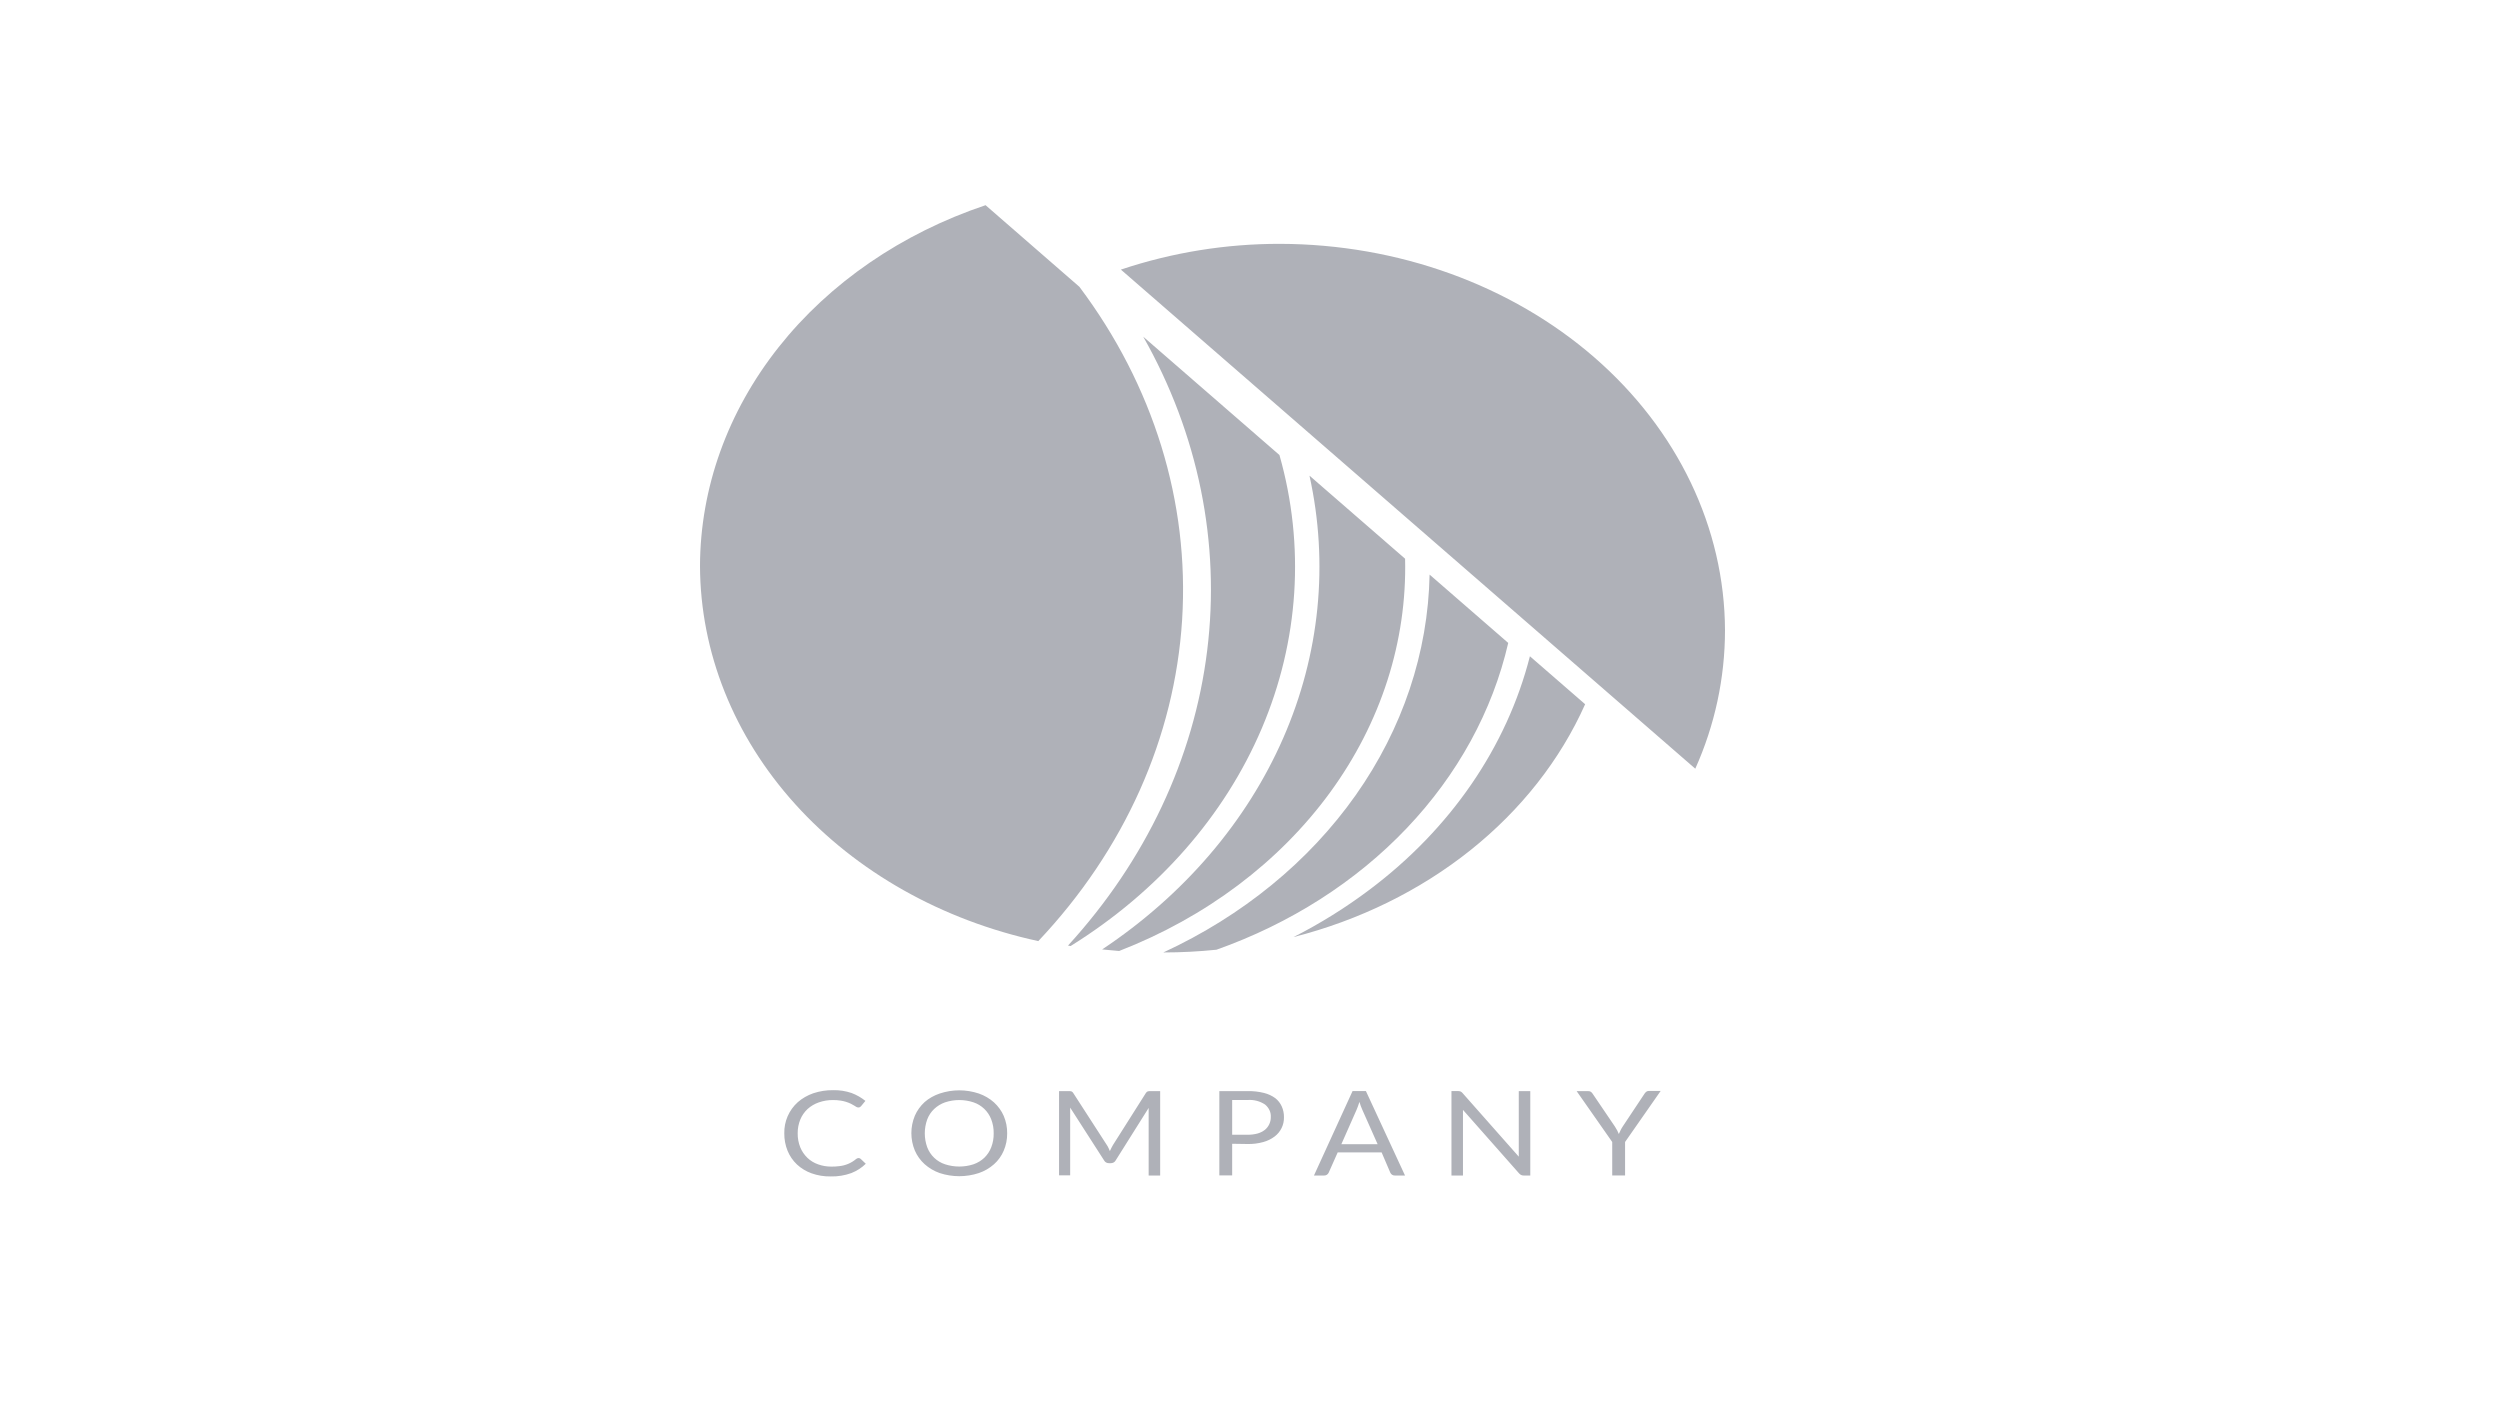
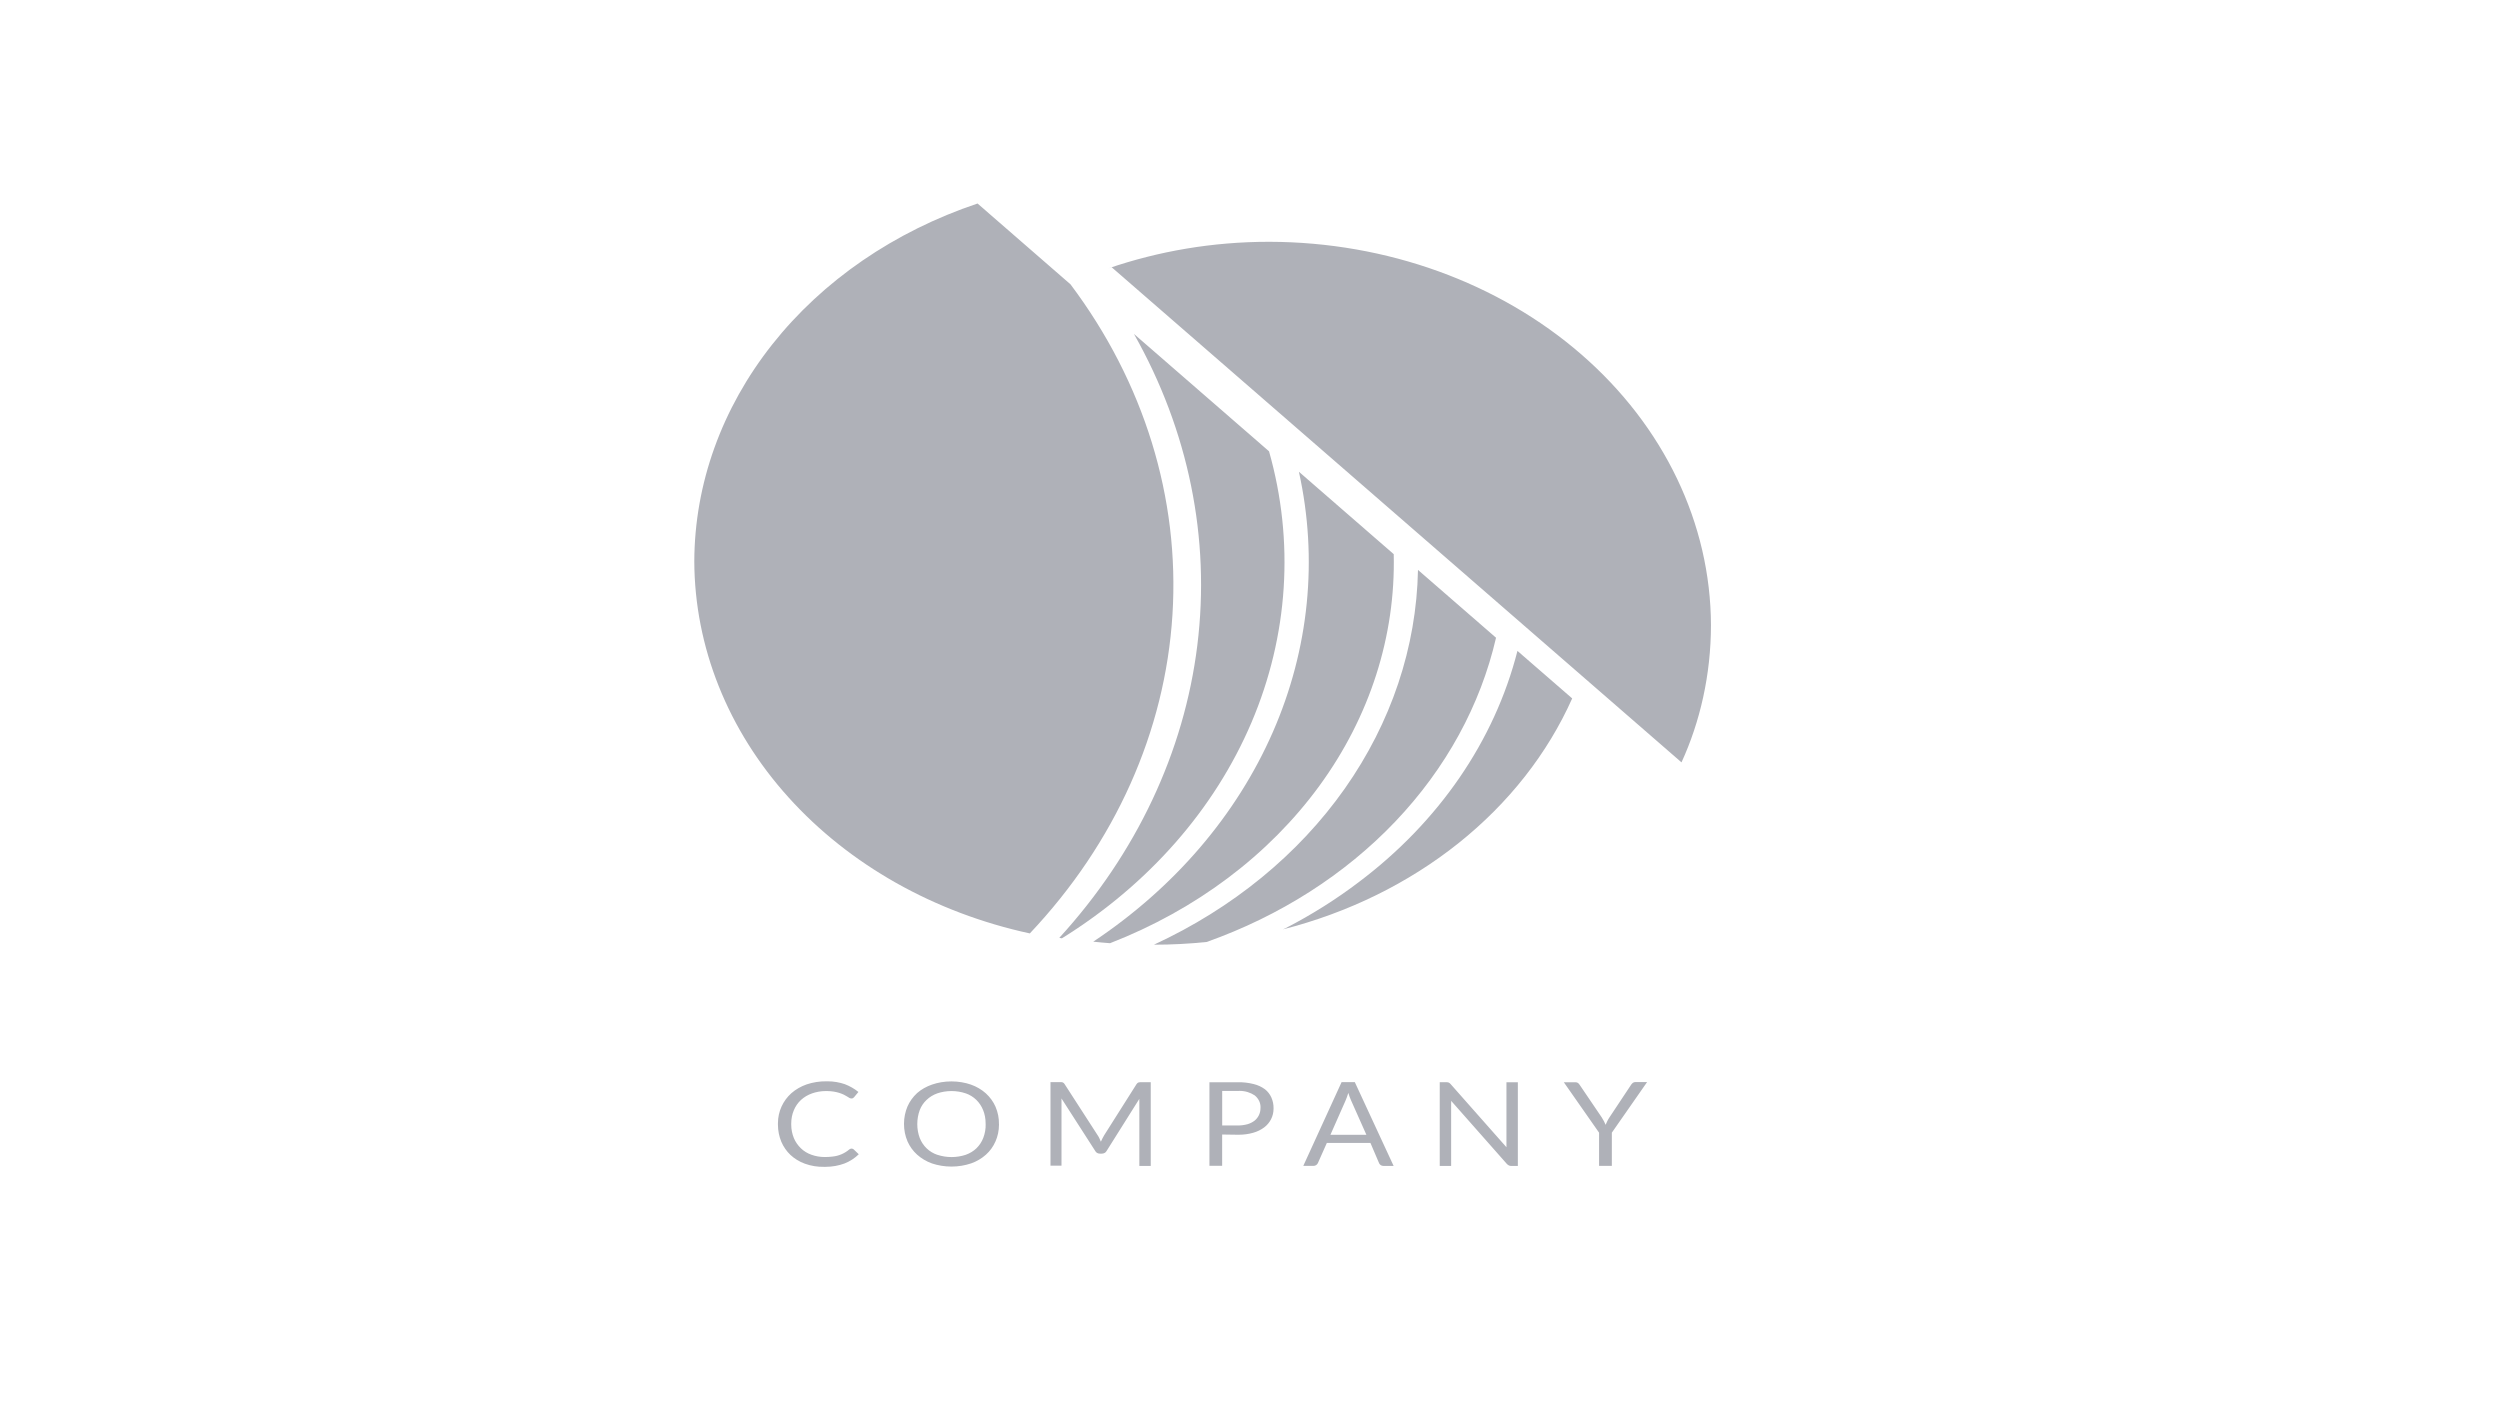
- <svg xmlns="http://www.w3.org/2000/svg" width="106" height="60" fill="none">
-   <path fill="#AFB1B8" d="M36.406 49.101c.016 0 .032.004.046.01a.121.121 0 0 1 .039.024l.218.208c-.17.169-.379.304-.614.396a2.39 2.39 0 0 1-.87.142c-.28.005-.558-.04-.817-.133a1.794 1.794 0 0 1-.617-.374 1.674 1.674 0 0 1-.397-.578 1.926 1.926 0 0 1-.14-.742 1.724 1.724 0 0 1 .573-1.322c.186-.163.409-.291.654-.377.269-.09.555-.135.843-.132a2.27 2.27 0 0 1 .782.12c.216.082.414.195.587.335l-.183.222a.178.178 0 0 1-.046.04.125.125 0 0 1-.074.017.178.178 0 0 1-.08-.023l-.097-.06-.137-.076a1.548 1.548 0 0 0-.43-.132 1.891 1.891 0 0 0-.325-.024 1.76 1.76 0 0 0-.605.1 1.39 1.39 0 0 0-.475.28c-.136.128-.24.28-.308.445a1.5 1.5 0 0 0-.111.587 1.53 1.53 0 0 0 .111.597c.067.164.17.314.303.443.125.12.28.215.453.275.178.064.368.096.561.095.111.001.223-.005.333-.019a1.316 1.316 0 0 0 .72-.306.171.171 0 0 1 .103-.038ZM42.704 48.054a1.81 1.81 0 0 1-.147.737 1.594 1.594 0 0 1-.41.572 1.889 1.889 0 0 1-.645.375 2.655 2.655 0 0 1-1.658 0 1.91 1.91 0 0 1-.64-.377 1.678 1.678 0 0 1-.415-.578 1.922 1.922 0 0 1 0-1.475c.093-.216.234-.413.415-.58.182-.159.4-.282.64-.363a2.61 2.61 0 0 1 1.658 0c.242.085.461.213.643.376.18.165.32.36.412.571.101.238.151.489.147.742Zm-.572 0a1.566 1.566 0 0 0-.104-.593 1.22 1.22 0 0 0-.752-.722 1.918 1.918 0 0 0-1.205 0 1.295 1.295 0 0 0-.461.28 1.191 1.191 0 0 0-.295.443 1.737 1.737 0 0 0 0 1.184 1.209 1.209 0 0 0 .756.72c.388.127.816.127 1.205 0 .175-.061.332-.156.46-.277.131-.129.23-.28.292-.443.073-.19.108-.391.104-.592ZM47.001 48.675l.058.132c.021-.047.04-.09.062-.132a1.23 1.23 0 0 1 .071-.13l1.393-2.201c.028-.038.052-.062.08-.069a.373.373 0 0 1 .114-.012h.412v3.58h-.488V47.1a.938.938 0 0 1 0-.124L47.3 49.208a.203.203 0 0 1-.082.081.246.246 0 0 1-.12.03h-.079a.243.243 0 0 1-.12-.03.2.2 0 0 1-.081-.081l-1.443-2.246V49.835h-.471v-3.572h.411a.373.373 0 0 1 .115.012c.034.015.06.039.076.069l1.423 2.203a.76.76 0 0 1 .071.128ZM52.244 48.497v1.34H51.7v-3.574h1.216c.23-.004.458.023.679.078.176.044.34.12.48.223a.922.922 0 0 1 .272.35c.065.146.096.302.093.458a.993.993 0 0 1-.395.815c-.14.107-.305.188-.483.236a2.3 2.3 0 0 1-.657.083l-.66-.01Zm0-.384h.66c.143.002.286-.017.423-.054a.924.924 0 0 0 .305-.154.686.686 0 0 0 .25-.538.605.605 0 0 0-.054-.291.69.69 0 0 0-.19-.244 1.172 1.172 0 0 0-.734-.192h-.66v1.473ZM59.573 49.842h-.43a.205.205 0 0 1-.12-.033.222.222 0 0 1-.072-.083l-.37-.864h-1.863l-.384.864a.205.205 0 0 1-.19.116h-.432l1.636-3.58h.567l1.658 3.58Zm-2.7-1.329h1.538l-.648-1.457c-.05-.11-.09-.222-.123-.336l-.063.187c-.019.057-.04.11-.06.152l-.643 1.454ZM61.929 46.28c.032.015.06.037.081.063l2.386 2.699v-2.779h.488v3.58h-.272a.265.265 0 0 1-.112-.022.299.299 0 0 1-.088-.066l-2.382-2.696a.974.974 0 0 1 0 .123v2.66h-.488v-3.58h.289c.033 0 .067.006.098.017ZM68.903 48.419v1.421h-.545V48.42l-1.508-2.156h.488a.197.197 0 0 1 .117.03c.03.024.055.051.074.081l.943 1.391c.038.06.071.114.098.166.028.052.05.102.069.151l.07-.154c.027-.056.058-.11.093-.163l.93-1.4a.376.376 0 0 1 .07-.076.182.182 0 0 1 .118-.035h.493l-1.51 2.165ZM46.731 40.256c.237.026.477.047.72.066 3.679-1.43 6.791-3.77 8.948-6.728 2.156-2.958 3.261-6.403 3.177-9.904l-4.054-3.522c.824 3.727.438 7.58-1.114 11.128-1.553 3.548-4.21 6.65-7.677 8.96Z" />
-   <path fill="#AFB1B8" d="m45.284 40.092.109.02c3.704-2.303 6.527-5.517 8.106-9.228 1.579-3.711 1.84-7.749.75-11.59l-5.775-5.017c2.335 4.124 3.276 8.74 2.71 13.31-.564 4.57-2.61 8.906-5.9 12.505ZM64.868 27.826c-.981 3.847-3.364 7.316-6.794 9.893a21.629 21.629 0 0 1-3.229 2.013c2.794-.713 5.361-1.974 7.505-3.686s3.807-3.829 4.86-6.187l-2.342-2.033Z" />
-   <path fill="#AFB1B8" d="m63.949 27.26-3.334-2.897c-.064 3.303-1.145 6.531-3.13 9.348-1.986 2.818-4.804 5.122-8.16 6.673h.016c.748 0 1.495-.04 2.238-.116 3.137-1.113 5.909-2.883 8.067-5.153 2.159-2.27 3.637-4.968 4.303-7.855ZM45.766 12.16 41.788 8.7c-3.556 1.194-6.614 3.293-8.775 6.022-2.16 2.73-3.322 5.961-3.333 9.274.013 3.66 1.431 7.212 4.03 10.093 2.597 2.88 6.227 4.927 10.314 5.814 3.648-3.862 5.785-8.634 6.098-13.623.313-4.99-1.213-9.935-4.356-14.12ZM73.14 26.727c-.014-4.342-2.006-8.503-5.54-11.574-3.534-3.07-8.324-4.801-13.322-4.814a21.18 21.18 0 0 0-6.753 1.092L71.88 32.593a14.352 14.352 0 0 0 1.26-5.866Z" />
+ <svg xmlns="http://www.w3.org/2000/svg" version="1.1" width="57" height="32" viewBox="0 0 57 32">
+   <path fill="#afb1b8" d="M19.418 26.188c0.009 0 0.017 0.002 0.025 0.005s0.015 0.007 0.021 0.013l-0-0 0.116 0.111c-0.091 0.090-0.202 0.162-0.327 0.211-0.129 0.048-0.278 0.076-0.434 0.076-0.011 0-0.021-0-0.032-0l0.002 0c-0.149 0.003-0.298-0.021-0.436-0.071-0.128-0.046-0.237-0.114-0.33-0.2l0.001 0.001c-0.090-0.085-0.161-0.188-0.21-0.302l-0.002-0.006c-0.047-0.114-0.075-0.246-0.075-0.385 0-0.004 0-0.008 0-0.012v0.001c-0-0.006-0-0.013-0-0.020 0-0.272 0.118-0.516 0.305-0.684l0.001-0.001c0.099-0.087 0.218-0.155 0.349-0.201 0.143-0.048 0.296-0.072 0.45-0.070 0.008-0 0.018-0 0.028-0 0.139 0 0.273 0.024 0.398 0.067l-0.009-0.003c0.115 0.044 0.221 0.104 0.313 0.179l-0.098 0.118c-0.007 0.008-0.015 0.015-0.024 0.021l-0 0c-0.010 0.006-0.021 0.009-0.034 0.009-0.002 0-0.004-0-0.006-0l0 0c-0.016-0.001-0.030-0.005-0.043-0.012l0 0-0.052-0.032-0.073-0.041c-0.066-0.032-0.144-0.057-0.225-0.070l-0.005-0.001c-0.048-0.008-0.104-0.013-0.161-0.013-0.004 0-0.009 0-0.013 0h0.001c-0.003-0-0.007-0-0.011-0-0.112 0-0.219 0.020-0.319 0.055l0.007-0.002c-0.098 0.034-0.182 0.085-0.254 0.15l0.001-0.001c-0.073 0.068-0.128 0.149-0.164 0.237-0.038 0.089-0.059 0.193-0.059 0.302 0 0.004 0 0.008 0 0.011v-0.001c-0 0.004-0 0.008-0 0.013 0 0.11 0.022 0.215 0.061 0.311l-0.002-0.005c0.036 0.087 0.091 0.167 0.162 0.236 0.067 0.064 0.149 0.115 0.242 0.147 0.095 0.034 0.196 0.051 0.299 0.051 0.059 0.001 0.119-0.003 0.178-0.010 0.148-0.015 0.28-0.074 0.385-0.164l-0.001 0.001c0.015-0.012 0.034-0.020 0.055-0.020h0zM22.777 25.629c0 0.003 0 0.008 0 0.012 0 0.138-0.029 0.269-0.081 0.387l0.002-0.006c-0.052 0.12-0.126 0.222-0.218 0.304l-0.001 0.001c-0.097 0.086-0.211 0.154-0.337 0.198l-0.007 0.002c-0.132 0.045-0.284 0.071-0.442 0.071s-0.31-0.026-0.452-0.074l0.010 0.003c-0.132-0.047-0.245-0.115-0.342-0.202l0.001 0.001c-0.093-0.084-0.168-0.187-0.219-0.303l-0.002-0.006c-0.050-0.116-0.078-0.251-0.078-0.393s0.029-0.277 0.081-0.4l-0.003 0.007c0.050-0.115 0.125-0.22 0.221-0.309 0.097-0.085 0.213-0.15 0.341-0.194 0.132-0.046 0.284-0.072 0.442-0.072s0.31 0.026 0.452 0.075l-0.010-0.003c0.129 0.045 0.246 0.114 0.343 0.201 0.096 0.088 0.171 0.192 0.22 0.305 0.054 0.127 0.081 0.261 0.078 0.396zM22.472 25.629c0-0.005 0-0.011 0-0.017 0-0.108-0.020-0.211-0.058-0.305l0.002 0.006c-0.071-0.182-0.216-0.322-0.396-0.384l-0.005-0.001c-0.096-0.033-0.206-0.052-0.321-0.052s-0.225 0.019-0.329 0.054l0.007-0.002c-0.096 0.034-0.178 0.085-0.246 0.15l0-0c-0.068 0.064-0.122 0.143-0.156 0.232l-0.001 0.004c-0.035 0.094-0.055 0.202-0.055 0.316s0.020 0.222 0.058 0.322l-0.002-0.006c0.071 0.182 0.217 0.322 0.399 0.383l0.005 0.001c0.207 0.068 0.435 0.068 0.643 0 0.093-0.033 0.177-0.083 0.245-0.148 0.070-0.069 0.123-0.149 0.156-0.236 0.039-0.101 0.058-0.209 0.055-0.316zM25.069 25.961l0.031 0.070c0.011-0.025 0.021-0.048 0.033-0.070 0.013-0.027 0.026-0.050 0.039-0.072l-0.002 0.003 0.743-1.174c0.015-0.020 0.028-0.033 0.043-0.037s0.033-0.007 0.051-0.007c0.003 0 0.007 0 0.010 0l-0-0h0.22v1.909h-0.26v-1.463c-0.001-0.010-0.001-0.021-0.001-0.033s0-0.023 0.001-0.035l-0 0.002-0.748 1.19c-0.010 0.018-0.025 0.033-0.043 0.043l-0.001 0c-0.018 0.010-0.040 0.016-0.063 0.016-0 0-0.001 0-0.001 0h-0.042c-0 0-0.001 0-0.002 0-0.023 0-0.044-0.006-0.063-0.016l0.001 0c-0.018-0.010-0.033-0.025-0.043-0.043l-0-0.001-0.77-1.198v1.532h-0.251v-1.905h0.219c0.003-0 0.007-0 0.010-0 0.018 0 0.036 0.002 0.052 0.007l-0.001-0c0.018 0.008 0.032 0.021 0.041 0.037l0.759 1.175c0.014 0.020 0.026 0.042 0.037 0.066l0.001 0.003zM27.865 25.866v0.715h-0.29v-1.906h0.649c0.123-0.002 0.244 0.012 0.362 0.042 0.094 0.023 0.181 0.064 0.256 0.119 0.062 0.049 0.111 0.112 0.144 0.184l0.001 0.003c0.035 0.078 0.051 0.161 0.050 0.244 0 0.003 0 0.008 0 0.012 0 0.172-0.082 0.325-0.209 0.422l-0.001 0.001c-0.075 0.057-0.163 0.1-0.258 0.126-0.098 0.028-0.211 0.044-0.327 0.044-0.008 0-0.016-0-0.024-0l-0.351-0.005zM27.865 25.661h0.352c0.076 0.001 0.153-0.009 0.226-0.029 0.062-0.018 0.116-0.046 0.164-0.083l-0.001 0.001c0.082-0.068 0.133-0.169 0.133-0.282 0-0.002 0-0.003-0-0.005v0c0-0.006 0.001-0.013 0.001-0.021 0-0.049-0.011-0.095-0.030-0.137l0.001 0.002c-0.024-0.052-0.059-0.095-0.101-0.13l-0.001-0.001c-0.097-0.065-0.217-0.104-0.345-0.104-0.016 0-0.032 0.001-0.048 0.002l0.002-0h-0.352v0.786zM31.774 26.583h-0.229c-0.001 0-0.003 0-0.004 0-0.022 0-0.043-0.007-0.060-0.018l0 0c-0.016-0.011-0.029-0.026-0.038-0.044l-0-0.001-0.197-0.461h-0.994l-0.205 0.461c-0.018 0.037-0.055 0.062-0.099 0.062-0.001 0-0.002 0-0.003-0h-0.23l0.873-1.909h0.302l0.884 1.909zM30.334 25.874h0.82l-0.346-0.777c-0.027-0.059-0.048-0.118-0.066-0.179l-0.034 0.1c-0.010 0.030-0.021 0.059-0.032 0.081l-0.343 0.776zM33.031 24.683c0.017 0.008 0.032 0.020 0.043 0.034l1.273 1.44v-1.482h0.26v1.909h-0.145c-0.001 0-0.002 0-0.003 0-0.020 0-0.040-0.004-0.057-0.012l0.001 0c-0.018-0.009-0.034-0.021-0.047-0.035l-0-0-1.27-1.438c0.001 0.010 0.001 0.021 0.001 0.033s-0 0.023-0.001 0.034l0-0.002v1.419h-0.26v-1.909h0.154c0.018 0 0.036 0.003 0.052 0.009zM36.75 25.824v0.758h-0.291v-0.757l-0.804-1.15h0.26c0.002-0 0.004-0 0.006-0 0.021 0 0.040 0.006 0.056 0.016l-0-0c0.016 0.013 0.029 0.027 0.039 0.043l0.503 0.742c0.020 0.032 0.038 0.061 0.052 0.089s0.027 0.054 0.037 0.081l0.037-0.082c0.014-0.030 0.031-0.059 0.050-0.087l0.496-0.747c0.011-0.015 0.023-0.029 0.037-0.040l0-0c0.016-0.012 0.036-0.019 0.057-0.019 0.002 0 0.004 0 0.006 0h0.263l-0.805 1.155zM24.925 21.47c0.126 0.014 0.254 0.025 0.384 0.035 1.962-0.763 3.622-2.011 4.773-3.588s1.739-3.415 1.695-5.282l-2.162-1.879c0.439 1.988 0.234 4.043-0.594 5.935s-2.245 3.547-4.095 4.779z" />
+   <path fill="#afb1b8" d="M24.153 21.383l0.058 0.011c1.976-1.228 3.481-2.943 4.323-4.922s0.981-4.133 0.4-6.182l-3.080-2.676c1.245 2.2 1.747 4.662 1.445 7.099-0.301 2.437-1.392 4.75-3.147 6.67zM34.598 14.84c-0.523 2.052-1.794 3.902-3.624 5.277-0.5 0.38-1.064 0.737-1.658 1.043l-0.065 0.030c1.49-0.38 2.859-1.053 4.003-1.966s2.030-2.042 2.592-3.3l-1.249-1.084z" />
+   <path fill="#afb1b8" d="M34.108 14.539l-1.778-1.545c-0.034 1.762-0.611 3.483-1.669 4.986s-2.562 2.732-4.352 3.559h0.009c0.399 0 0.797-0.021 1.194-0.062 1.673-0.594 3.152-1.538 4.303-2.748s1.94-2.65 2.295-4.19zM24.41 6.485l-2.122-1.845c-1.897 0.637-3.528 1.756-4.68 3.212s-1.772 3.179-1.778 4.946c0.007 1.952 0.763 3.847 2.149 5.383 1.385 1.536 3.321 2.628 5.501 3.101 1.946-2.060 3.085-4.605 3.252-7.266s-0.647-5.299-2.323-7.531zM39.010 14.254c-0.007-2.316-1.070-4.535-2.955-6.173s-4.44-2.561-7.105-2.568c-0.006 0-0.014-0-0.021-0-1.281 0-2.512 0.213-3.66 0.606l0.079-0.024 12.99 11.287c0.423-0.92 0.671-1.995 0.672-3.128v-0z" />
</svg>
